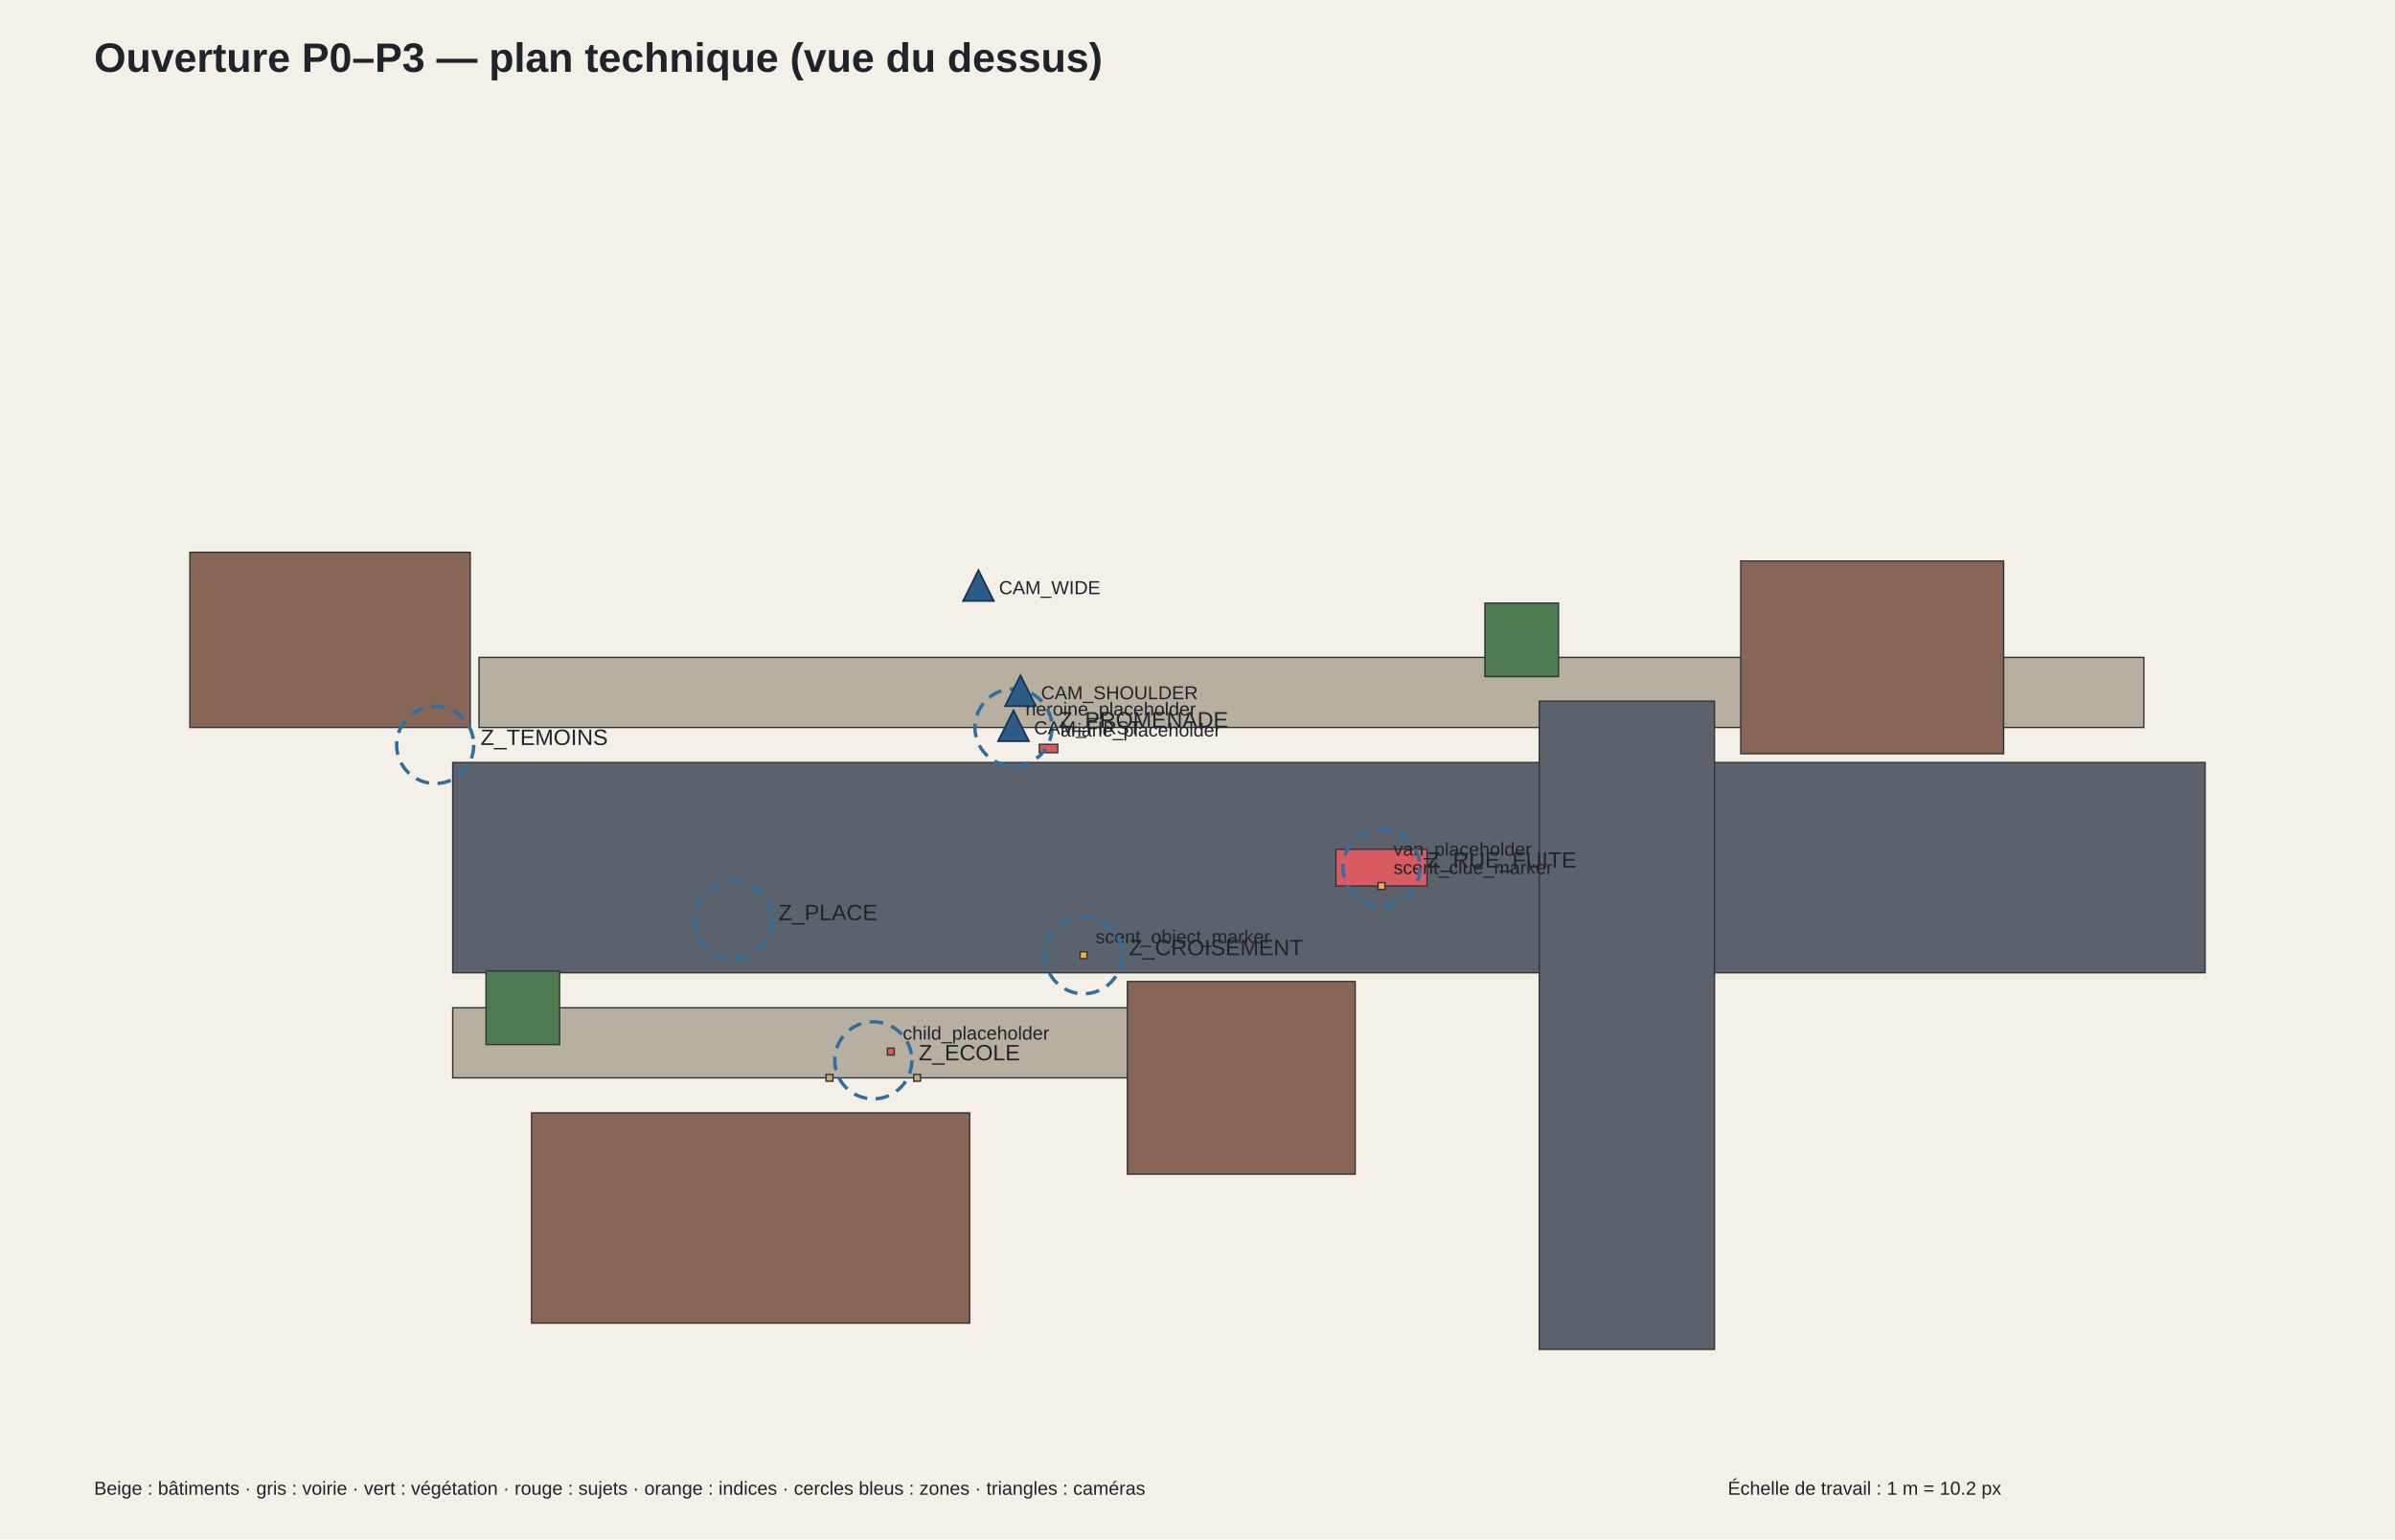
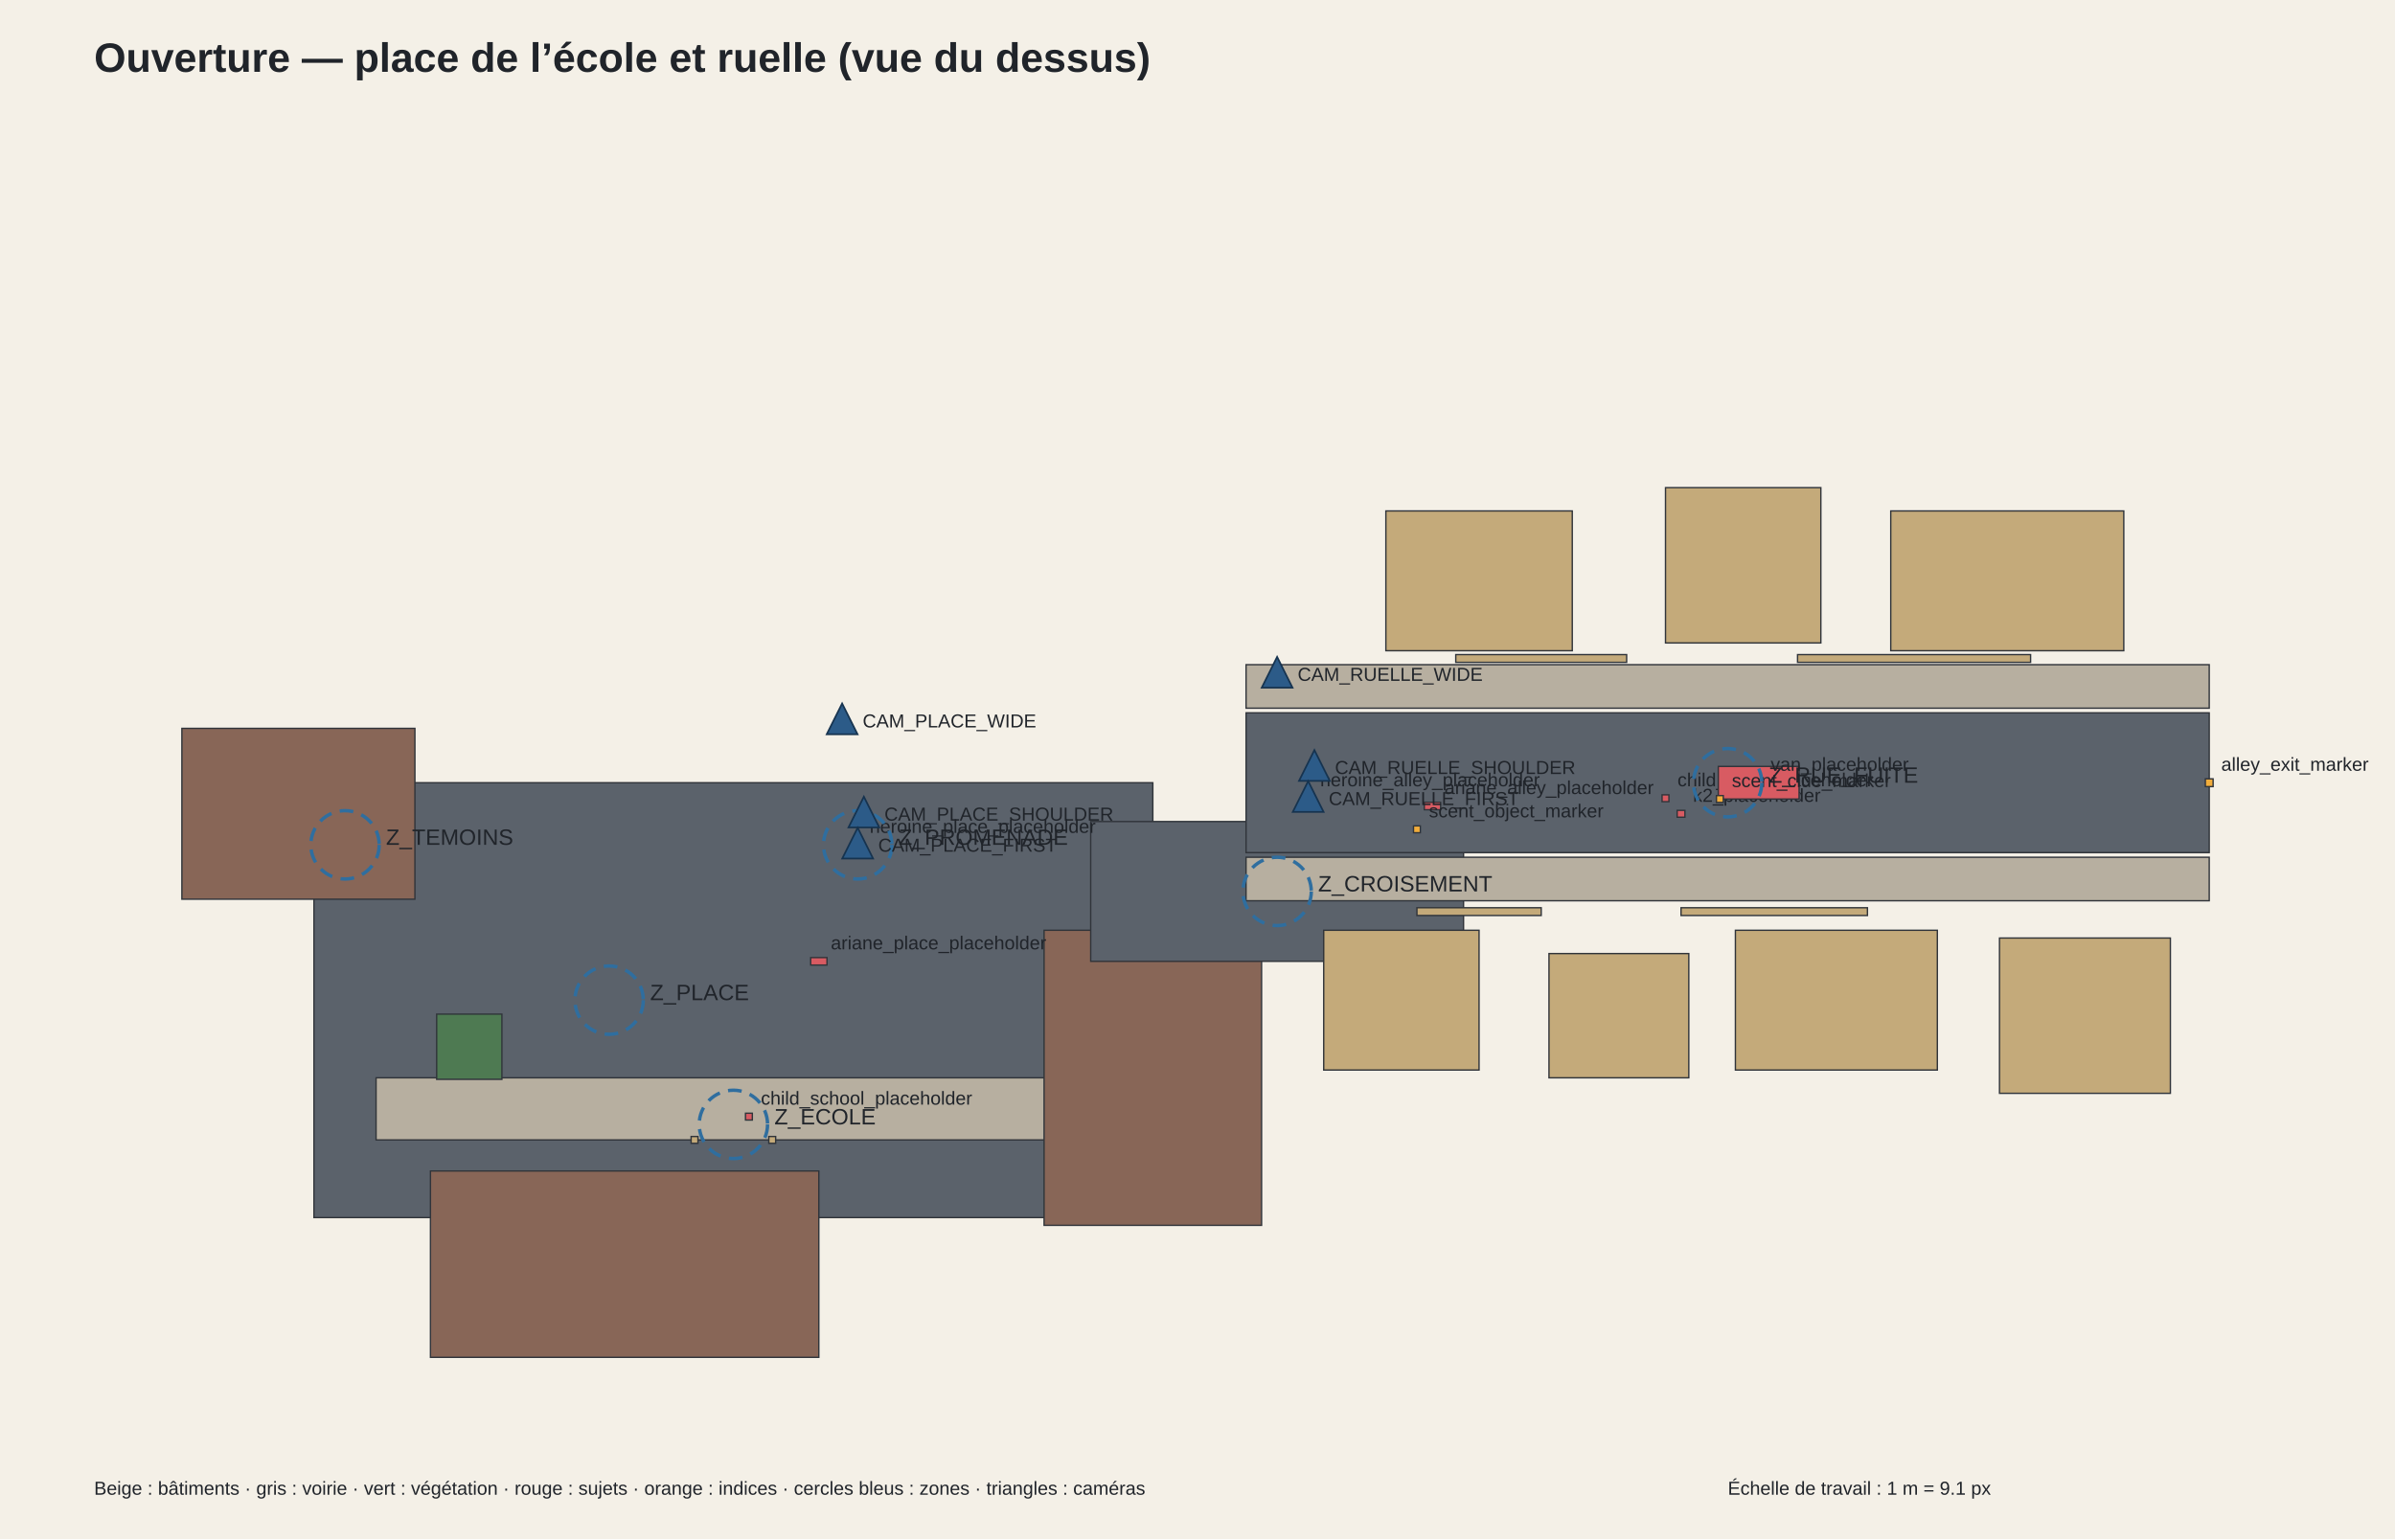
<svg xmlns="http://www.w3.org/2000/svg" width="1400" height="900" viewBox="0 0 1400 900">
  <rect width="100%" height="100%" fill="#f4f0e7" />
  <style>text{font-family:Arial,sans-serif;fill:#20242a}.label{font-size:13px}.small{font-size:11px}.title{font-size:24px;font-weight:700}.zone{fill:none;stroke:#2f6e9f;stroke-width:2;stroke-dasharray:8 5}.camera{fill:#2c5b88;stroke:#16334f;stroke-width:1}</style>
-   <text x="55" y="42" class="title">Ouverture P0–P3 — plan technique (vue du dessus)</text>
-   <rect x="264.63" y="589.27" width="430.24" height="40.98" fill="#b7afa0" stroke="#30343a" stroke-width="0.8" />
-   <rect x="280.00" y="384.39" width="973.17" height="40.98" fill="#b7afa0" stroke="#30343a" stroke-width="0.8" />
-   <rect x="264.63" y="445.85" width="1024.39" height="122.93" fill="#5b626b" stroke="#30343a" stroke-width="0.8" />
-   <rect x="899.76" y="410.00" width="102.44" height="379.02" fill="#5b626b" stroke="#30343a" stroke-width="0.8" />
-   <rect x="315.85" y="655.85" width="245.85" height="112.68" fill="#c4aa7a" stroke="#30343a" stroke-width="0.8" />
-   <rect x="310.73" y="650.73" width="256.10" height="122.93" fill="#886657" stroke="#30343a" stroke-width="0.8" />
-   <rect x="482.88" y="628.24" width="4.00" height="4.00" fill="#c4aa7a" stroke="#30343a" stroke-width="0.8" />
-   <rect x="534.10" y="628.24" width="4.00" height="4.00" fill="#c4aa7a" stroke="#30343a" stroke-width="0.8" />
-   <rect x="116.10" y="328.05" width="153.66" height="92.20" fill="#c4aa7a" stroke="#30343a" stroke-width="0.8" />
-   <rect x="110.98" y="322.93" width="163.90" height="102.44" fill="#886657" stroke="#30343a" stroke-width="0.8" />
-   <rect x="664.15" y="579.02" width="122.93" height="102.44" fill="#c4aa7a" stroke="#30343a" stroke-width="0.8" />
-   <rect x="659.02" y="573.90" width="133.17" height="112.68" fill="#886657" stroke="#30343a" stroke-width="0.8" />
-   <rect x="1022.68" y="333.17" width="143.41" height="102.44" fill="#c4aa7a" stroke="#30343a" stroke-width="0.8" />
-   <rect x="1017.56" y="328.05" width="153.66" height="112.68" fill="#886657" stroke="#30343a" stroke-width="0.8" />
-   <rect x="302.54" y="586.20" width="6.15" height="6.15" fill="#4e7a52" stroke="#30343a" stroke-width="0.8" />
-   <rect x="284.10" y="567.76" width="43.02" height="43.02" fill="#4e7a52" stroke="#30343a" stroke-width="0.8" />
-   <rect x="886.44" y="371.07" width="6.15" height="6.15" fill="#4e7a52" stroke="#30343a" stroke-width="0.8" />
-   <rect x="868.00" y="352.63" width="43.02" height="43.02" fill="#4e7a52" stroke="#30343a" stroke-width="0.8" />
-   <rect x="780.93" y="496.56" width="53.27" height="21.51" fill="#d85b62" stroke="#30343a" stroke-width="0.8" />
-   <text x="814.56" y="500.32" class="small">van_placeholder</text>
-   <rect x="589.88" y="423.37" width="5.12" height="4.00" fill="#d85b62" stroke="#30343a" stroke-width="0.8" />
-   <text x="599.44" y="418.37" class="small">heroine_placeholder</text>
-   <rect x="607.55" y="435.20" width="10.76" height="4.92" fill="#d85b62" stroke="#30343a" stroke-width="0.8" />
-   <text x="619.93" y="430.66" class="small">ariane_placeholder</text>
-   <rect x="518.73" y="612.88" width="4.00" height="4.00" fill="#d85b62" stroke="#30343a" stroke-width="0.8" />
-   <text x="527.73" y="607.88" class="small">child_placeholder</text>
-   <rect x="631.41" y="556.54" width="4.00" height="4.00" fill="#f2ad3b" stroke="#30343a" stroke-width="0.8" />
-   <text x="640.41" y="551.54" class="small">scent_object_marker</text>
-   <rect x="805.56" y="516.07" width="4.00" height="4.00" fill="#f2ad3b" stroke="#30343a" stroke-width="0.8" />
-   <text x="814.56" y="511.07" class="small">scent_clue_marker</text>
-   <circle cx="592.44" cy="425.37" r="22.54" class="zone" />
-   <text x="618.98" y="425.37" class="label">Z_PROMENADE</text>
-   <circle cx="510.49" cy="620.00" r="22.54" class="zone" />
-   <text x="537.02" y="620.00" class="label">Z_ECOLE</text>
-   <circle cx="633.41" cy="558.54" r="22.54" class="zone" />
-   <text x="659.95" y="558.54" class="label">Z_CROISEMENT</text>
-   <circle cx="807.56" cy="507.32" r="22.54" class="zone" />
-   <text x="834.10" y="507.32" class="label">Z_RUE_FUITE</text>
-   <circle cx="428.54" cy="538.05" r="22.54" class="zone" />
-   <text x="455.07" y="538.05" class="label">Z_PLACE</text>
-   <circle cx="254.39" cy="435.61" r="22.54" class="zone" />
-   <text x="280.93" y="435.61" class="label">Z_TEMOINS</text>
-   <polygon points="596.54,394.88 587.54,412.88 605.54,412.88" class="camera" />
-   <text x="608.54" y="408.88" class="small">CAM_SHOULDER</text>
-   <polygon points="571.95,333.41 562.95,351.41 580.95,351.41" class="camera" />
-   <text x="583.95" y="347.41" class="small">CAM_WIDE</text>
-   <polygon points="592.44,415.37 583.44,433.37 601.44,433.37" class="camera" />
-   <text x="604.44" y="429.37" class="small">CAM_FIRST</text>
+   <text x="55" y="42" class="title">Ouverture — place de l’école et ruelle (vue du dessus)</text>
+   <rect x="183.51" y="457.68" width="490.38" height="254.27" fill="#5b626b" stroke="#30343a" stroke-width="0.8" />
+   <rect x="219.84" y="630.22" width="417.73" height="36.32" fill="#b7afa0" stroke="#30343a" stroke-width="0.8" />
+   <rect x="256.16" y="689.24" width="217.95" height="99.89" fill="#c4aa7a" stroke="#30343a" stroke-width="0.8" />
+   <rect x="251.62" y="684.70" width="227.03" height="108.97" fill="#886657" stroke="#30343a" stroke-width="0.8" />
+   <rect x="404.00" y="664.54" width="4.00" height="4.00" fill="#c4aa7a" stroke="#30343a" stroke-width="0.8" />
+   <rect x="449.41" y="664.54" width="4.00" height="4.00" fill="#c4aa7a" stroke="#30343a" stroke-width="0.8" />
+   <rect x="110.86" y="430.43" width="127.14" height="90.81" fill="#c4aa7a" stroke="#30343a" stroke-width="0.8" />
+   <rect x="106.32" y="425.89" width="136.22" height="99.89" fill="#886657" stroke="#30343a" stroke-width="0.8" />
+   <rect x="614.86" y="548.49" width="118.05" height="163.46" fill="#c4aa7a" stroke="#30343a" stroke-width="0.8" />
+   <rect x="610.32" y="543.95" width="127.14" height="172.54" fill="#886657" stroke="#30343a" stroke-width="0.8" />
+   <rect x="271.60" y="609.33" width="5.45" height="5.45" fill="#4e7a52" stroke="#30343a" stroke-width="0.8" />
+   <rect x="255.25" y="592.98" width="38.14" height="38.14" fill="#4e7a52" stroke="#30343a" stroke-width="0.8" />
+   <rect x="637.57" y="480.38" width="217.95" height="81.73" fill="#5b626b" stroke="#30343a" stroke-width="0.8" />
+   <rect x="728.38" y="416.81" width="563.03" height="81.73" fill="#5b626b" stroke="#30343a" stroke-width="0.8" />
+   <rect x="728.38" y="501.26" width="563.03" height="25.43" fill="#b7afa0" stroke="#30343a" stroke-width="0.8" />
+   <rect x="728.38" y="388.66" width="563.03" height="25.43" fill="#b7afa0" stroke="#30343a" stroke-width="0.8" />
+   <rect x="773.78" y="543.95" width="90.81" height="81.73" fill="#c4aa7a" stroke="#30343a" stroke-width="0.8" />
+   <rect x="905.46" y="557.57" width="81.73" height="72.65" fill="#c4aa7a" stroke="#30343a" stroke-width="0.8" />
+   <rect x="1014.43" y="543.95" width="118.05" height="81.73" fill="#c4aa7a" stroke="#30343a" stroke-width="0.8" />
+   <rect x="1168.81" y="548.49" width="99.89" height="90.81" fill="#c4aa7a" stroke="#30343a" stroke-width="0.8" />
+   <rect x="810.11" y="298.76" width="108.97" height="81.73" fill="#c4aa7a" stroke="#30343a" stroke-width="0.8" />
+   <rect x="973.57" y="285.14" width="90.81" height="90.81" fill="#c4aa7a" stroke="#30343a" stroke-width="0.8" />
+   <rect x="1105.24" y="298.76" width="136.22" height="81.73" fill="#c4aa7a" stroke="#30343a" stroke-width="0.8" />
+   <rect x="828.27" y="530.78" width="72.65" height="4.54" fill="#c4aa7a" stroke="#30343a" stroke-width="0.8" />
+   <rect x="982.65" y="530.78" width="108.97" height="4.54" fill="#c4aa7a" stroke="#30343a" stroke-width="0.8" />
+   <rect x="850.97" y="382.76" width="99.89" height="4.54" fill="#c4aa7a" stroke="#30343a" stroke-width="0.8" />
+   <rect x="1050.76" y="382.76" width="136.22" height="4.54" fill="#c4aa7a" stroke="#30343a" stroke-width="0.8" />
+   <rect x="499.08" y="492.00" width="4.54" height="4.00" fill="#d85b62" stroke="#30343a" stroke-width="0.8" />
+   <text x="508.35" y="487.00" class="small">heroine_place_placeholder</text>
+   <rect x="473.88" y="559.93" width="9.54" height="4.36" fill="#d85b62" stroke="#30343a" stroke-width="0.8" />
+   <text x="485.65" y="555.11" class="small">ariane_place_placeholder</text>
+   <rect x="435.78" y="650.92" width="4.00" height="4.00" fill="#d85b62" stroke="#30343a" stroke-width="0.8" />
+   <text x="444.78" y="645.92" class="small">child_school_placeholder</text>
+   <rect x="762.43" y="464.76" width="4.54" height="4.00" fill="#d85b62" stroke="#30343a" stroke-width="0.8" />
+   <text x="771.70" y="459.76" class="small">heroine_alley_placeholder</text>
+   <rect x="832.58" y="469.12" width="9.54" height="4.36" fill="#d85b62" stroke="#30343a" stroke-width="0.8" />
+   <text x="844.35" y="464.30" class="small">ariane_alley_placeholder</text>
+   <rect x="971.57" y="464.76" width="4.00" height="4.00" fill="#d85b62" stroke="#30343a" stroke-width="0.8" />
+   <text x="980.57" y="459.76" class="small">child_alley_placeholder</text>
+   <rect x="980.38" y="473.84" width="4.54" height="4.00" fill="#d85b62" stroke="#30343a" stroke-width="0.8" />
+   <text x="989.65" y="468.84" class="small">k2_placeholder</text>
+   <rect x="1004.44" y="448.14" width="47.22" height="19.07" fill="#d85b62" stroke="#30343a" stroke-width="0.8" />
+   <text x="1035.05" y="450.68" class="small">van_placeholder</text>
+   <rect x="826.27" y="482.92" width="4.00" height="4.00" fill="#f2ad3b" stroke="#30343a" stroke-width="0.8" />
+   <text x="835.27" y="477.92" class="small">scent_object_marker</text>
+   <rect x="1003.35" y="465.21" width="4.00" height="4.00" fill="#f2ad3b" stroke="#30343a" stroke-width="0.8" />
+   <text x="1012.35" y="460.21" class="small">scent_clue_marker</text>
+   <rect x="1289.14" y="455.41" width="4.54" height="4.54" fill="#f2ad3b" stroke="#30343a" stroke-width="0.8" />
+   <text x="1298.41" y="450.68" class="small">alley_exit_marker</text>
+   <circle cx="501.35" cy="494.00" r="19.98" class="zone" />
+   <text x="525.33" y="494.00" class="label">Z_PROMENADE</text>
+   <circle cx="428.70" cy="657.46" r="19.98" class="zone" />
+   <text x="452.68" y="657.46" class="label">Z_ECOLE</text>
+   <circle cx="746.54" cy="521.24" r="19.98" class="zone" />
+   <text x="770.52" y="521.24" class="label">Z_CROISEMENT</text>
+   <circle cx="1009.89" cy="457.68" r="19.98" class="zone" />
+   <text x="1033.87" y="457.68" class="label">Z_RUE_FUITE</text>
+   <circle cx="356.05" cy="584.81" r="19.98" class="zone" />
+   <text x="380.03" y="584.81" class="label">Z_PLACE</text>
+   <circle cx="201.68" cy="494.00" r="19.98" class="zone" />
+   <text x="225.65" y="494.00" class="label">Z_TEMOINS</text>
+   <polygon points="504.98,465.84 495.98,483.84 513.98,483.84" class="camera" />
+   <text x="516.98" y="479.84" class="small">CAM_PLACE_SHOULDER</text>
+   <polygon points="492.27,411.35 483.27,429.35 501.27,429.35" class="camera" />
+   <text x="504.27" y="425.35" class="small">CAM_PLACE_WIDE</text>
+   <polygon points="501.35,484.00 492.35,502.00 510.35,502.00" class="camera" />
+   <text x="513.35" y="498.00" class="small">CAM_PLACE_FIRST</text>
+   <polygon points="768.34,438.59 759.34,456.59 777.34,456.59" class="camera" />
+   <text x="780.34" y="452.59" class="small">CAM_RUELLE_SHOULDER</text>
+   <polygon points="746.54,384.11 737.54,402.11 755.54,402.11" class="camera" />
+   <text x="758.54" y="398.11" class="small">CAM_RUELLE_WIDE</text>
+   <polygon points="764.70,456.76 755.70,474.76 773.70,474.76" class="camera" />
+   <text x="776.70" y="470.76" class="small">CAM_RUELLE_FIRST</text>
  <text x="55" y="874" class="small">Beige : bâtiments · gris : voirie · vert : végétation · rouge : sujets · orange : indices · cercles bleus : zones · triangles : caméras</text>
-   <text x="1010" y="874" class="small">Échelle de travail : 1 m = 10.2 px</text>
+   <text x="1010" y="874" class="small">Échelle de travail : 1 m = 9.1 px</text>
</svg>
